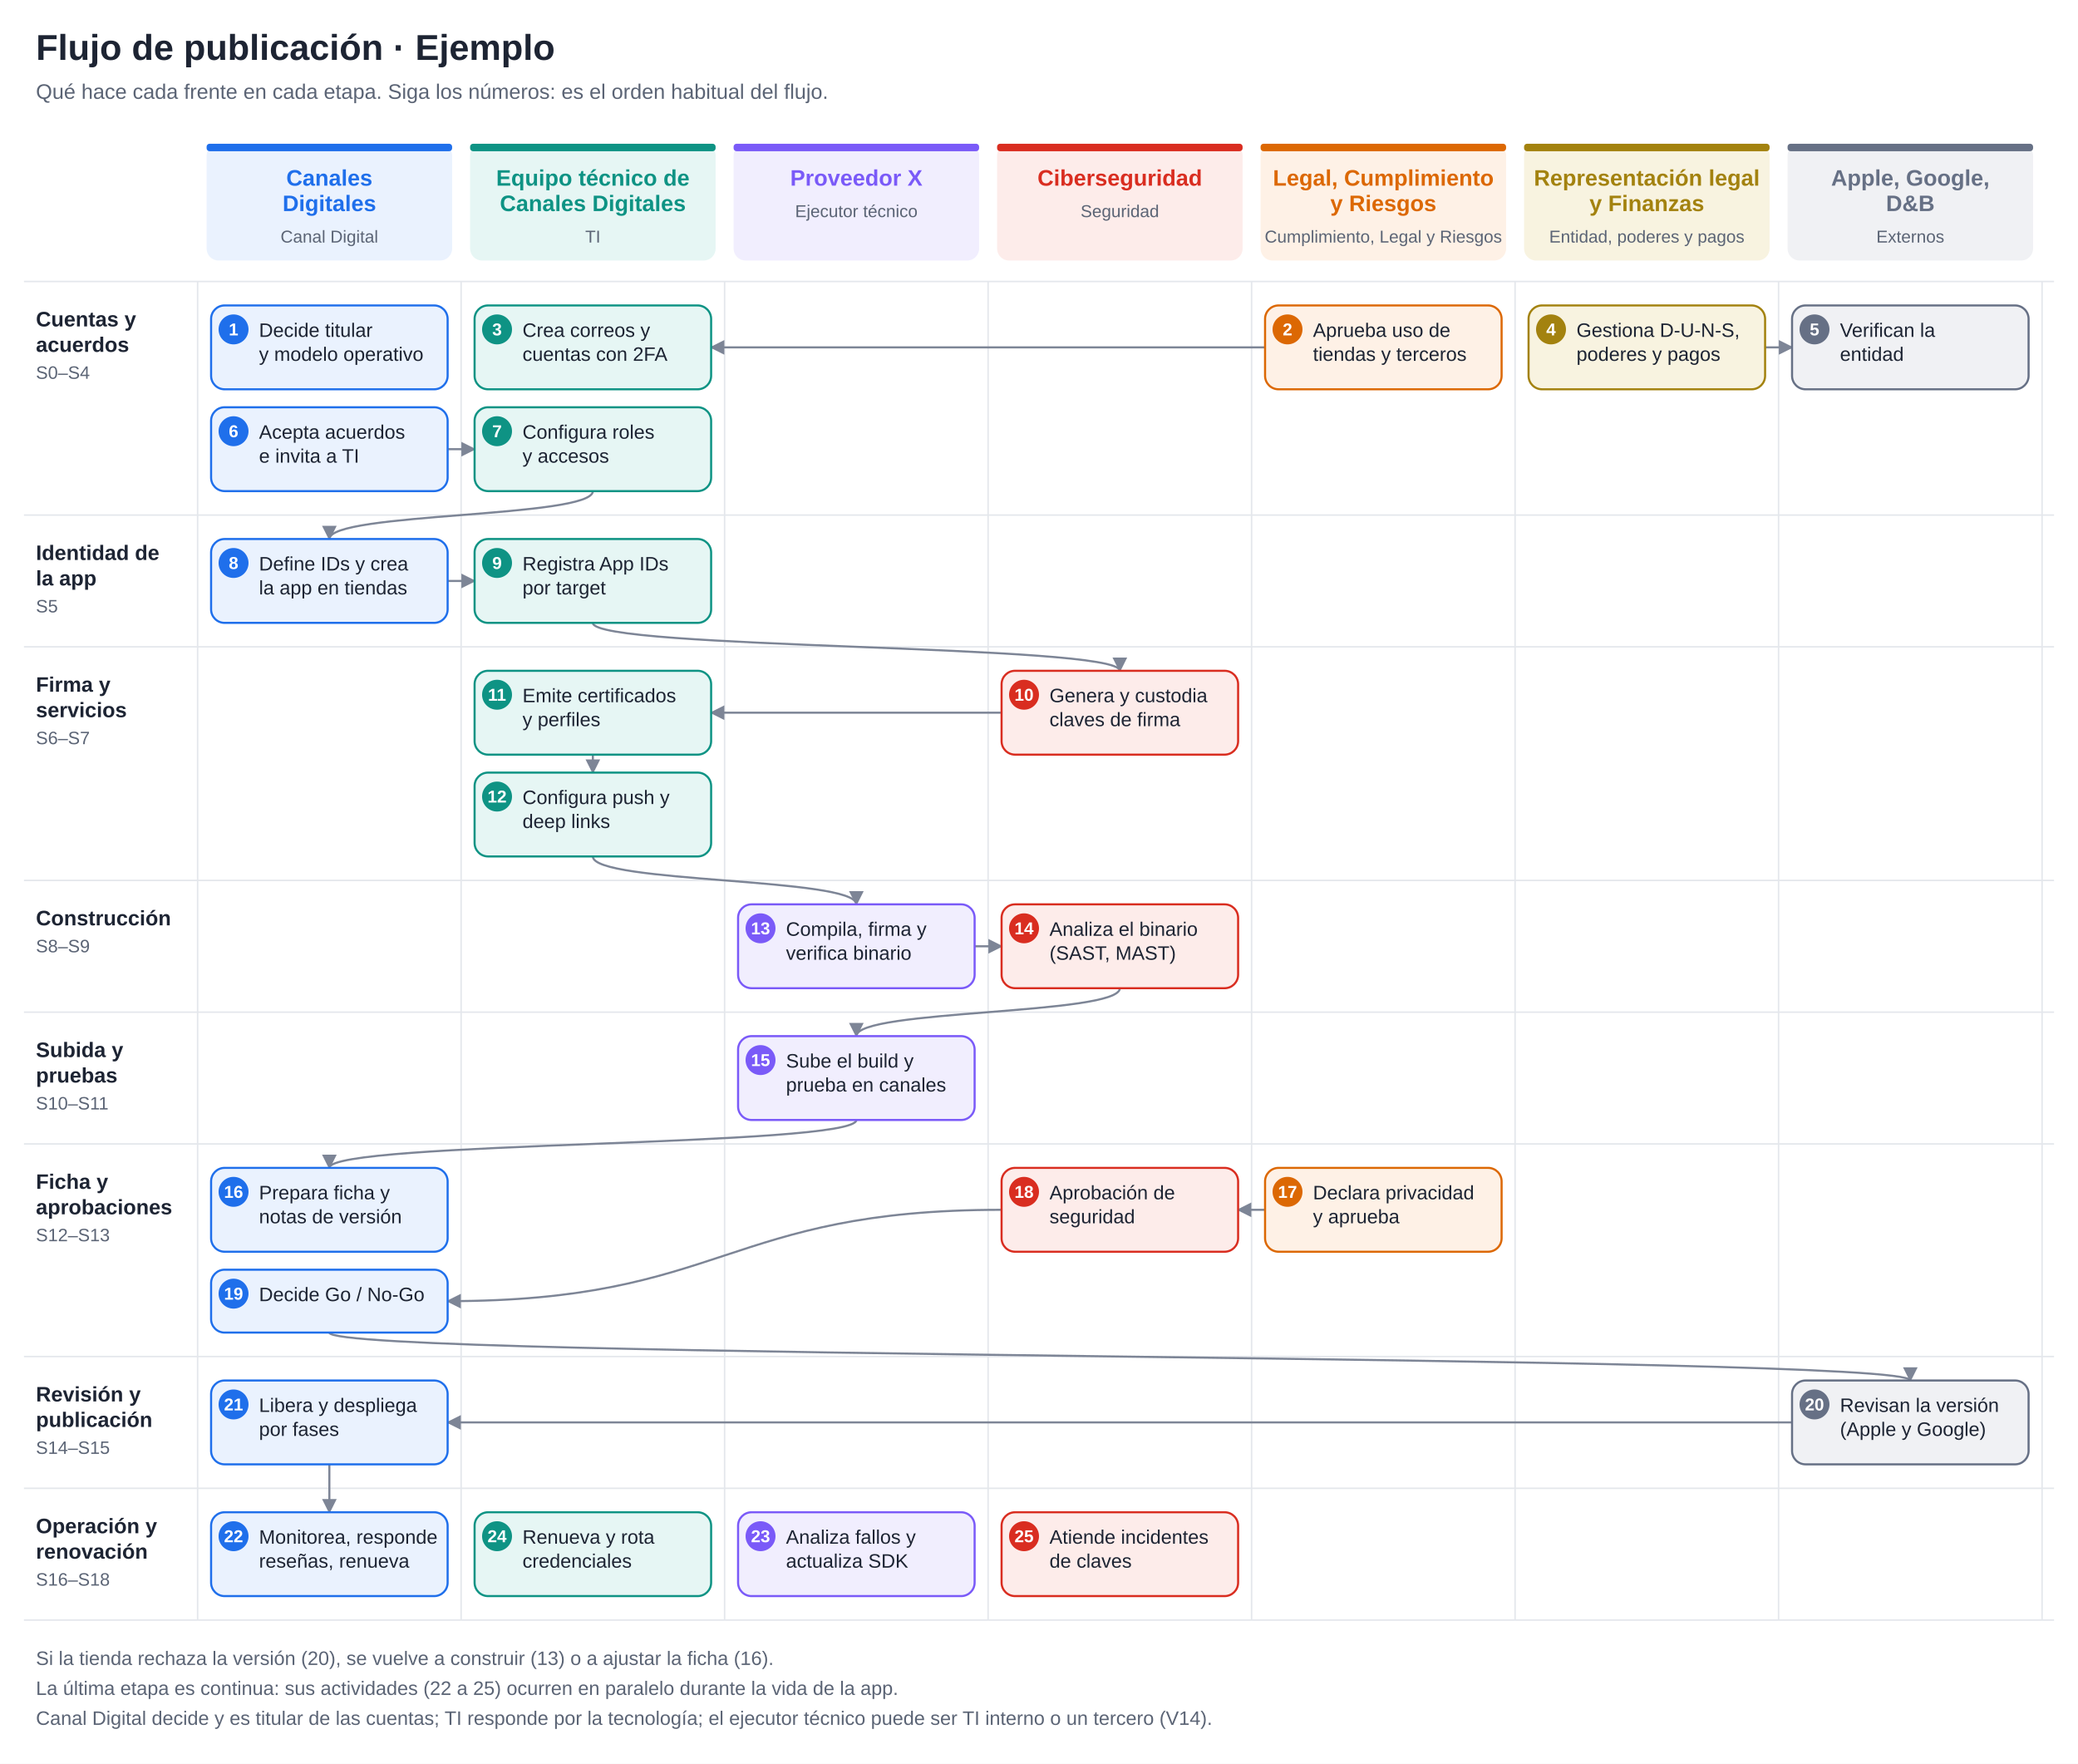
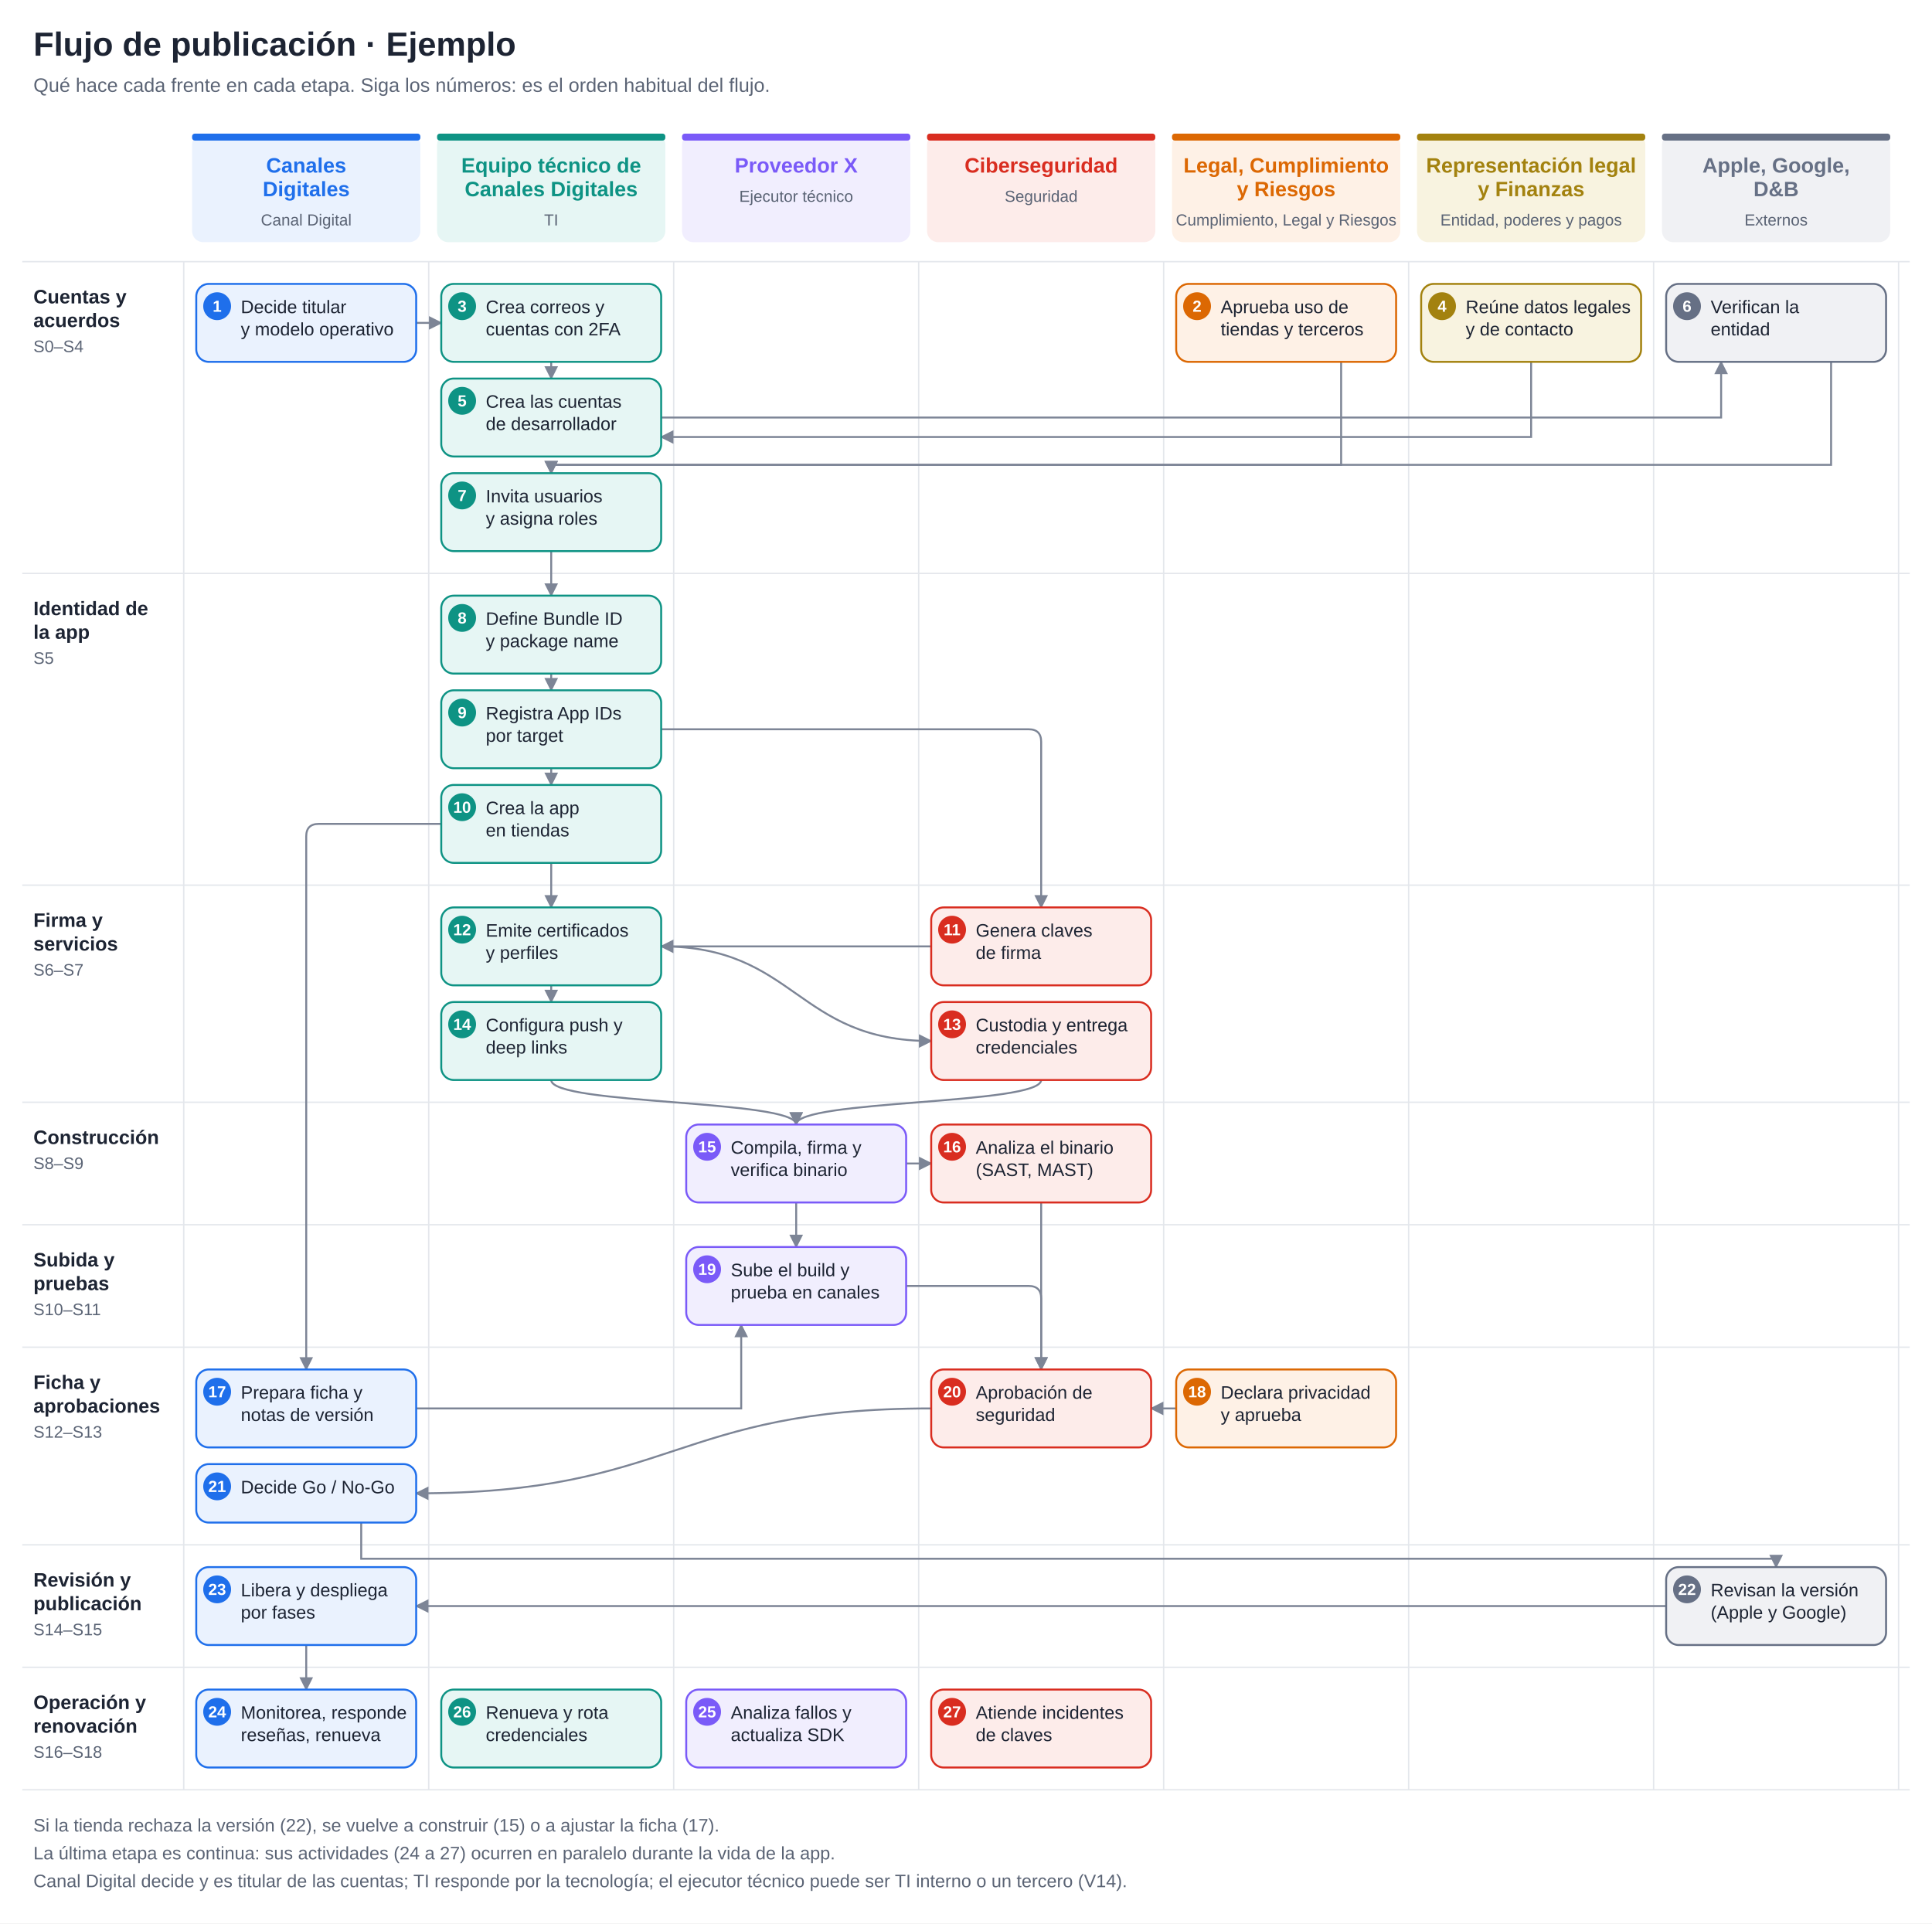
- <svg xmlns="http://www.w3.org/2000/svg" viewBox="0 0 1388 1178" width="1388" height="1178" font-family="Calibri, Carlito, 'Segoe UI', Arial, sans-serif">
-   <rect width="1388" height="1178" fill="#FFFFFF" />
+ <svg xmlns="http://www.w3.org/2000/svg" viewBox="0 0 1388 1382" width="1388" height="1382" font-family="Calibri, Carlito, 'Segoe UI', Arial, sans-serif">
+   <rect width="1388" height="1382" fill="#FFFFFF" />
  <defs>
    <marker id="ah" viewBox="0 0 10 10" refX="9" refY="5" markerWidth="7" markerHeight="7" orient="auto-start-reverse">
      <path d="M0 0L10 5L0 10z" fill="#7D8596" />
    </marker>
  </defs>
  <text x="24" y="40" font-size="24" font-weight="700" fill="#1D2433">Flujo de publicación · Ejemplo</text>
  <text x="24" y="66" font-size="14" fill="#5B6475">Qué hace cada frente en cada etapa. Siga los números: es el orden habitual del flujo.</text>
  <rect x="138" y="96" width="164" height="78" rx="8" fill="#EAF2FE" />
  <rect x="138" y="96" width="164" height="5" rx="2" fill="#1F6FEB" />
  <text x="220.0" y="124" text-anchor="middle" font-size="15" font-weight="700" fill="#1F6FEB">Canales</text>
  <text x="220.0" y="141" text-anchor="middle" font-size="15" font-weight="700" fill="#1F6FEB">Digitales</text>
  <text x="220.0" y="162" text-anchor="middle" font-size="11.5" fill="#5B6475">Canal Digital</text>
  <rect x="314" y="96" width="164" height="78" rx="8" fill="#E6F6F4" />
  <rect x="314" y="96" width="164" height="5" rx="2" fill="#0E9384" />
  <text x="396.0" y="124" text-anchor="middle" font-size="15" font-weight="700" fill="#0E9384">Equipo técnico de</text>
  <text x="396.0" y="141" text-anchor="middle" font-size="15" font-weight="700" fill="#0E9384">Canales Digitales</text>
  <text x="396.0" y="162" text-anchor="middle" font-size="11.5" fill="#5B6475">TI</text>
  <rect x="490" y="96" width="164" height="78" rx="8" fill="#F1EEFE" />
  <rect x="490" y="96" width="164" height="5" rx="2" fill="#7A5AF8" />
  <text x="572.0" y="124" text-anchor="middle" font-size="15" font-weight="700" fill="#7A5AF8">Proveedor X</text>
  <text x="572.0" y="145" text-anchor="middle" font-size="11.5" fill="#5B6475">Ejecutor técnico</text>
  <rect x="666" y="96" width="164" height="78" rx="8" fill="#FDECEA" />
  <rect x="666" y="96" width="164" height="5" rx="2" fill="#D92D20" />
  <text x="748.0" y="124" text-anchor="middle" font-size="15" font-weight="700" fill="#D92D20">Ciberseguridad</text>
  <text x="748.0" y="145" text-anchor="middle" font-size="11.5" fill="#5B6475">Seguridad</text>
  <rect x="842" y="96" width="164" height="78" rx="8" fill="#FEF1E6" />
  <rect x="842" y="96" width="164" height="5" rx="2" fill="#DC6803" />
  <text x="924.0" y="124" text-anchor="middle" font-size="15" font-weight="700" fill="#DC6803">Legal, Cumplimiento</text>
  <text x="924.0" y="141" text-anchor="middle" font-size="15" font-weight="700" fill="#DC6803">y Riesgos</text>
  <text x="924.0" y="162" text-anchor="middle" font-size="11.5" fill="#5B6475">Cumplimiento, Legal y Riesgos</text>
  <rect x="1018" y="96" width="164" height="78" rx="8" fill="#F8F3E0" />
  <rect x="1018" y="96" width="164" height="5" rx="2" fill="#A3820F" />
  <text x="1100.0" y="124" text-anchor="middle" font-size="15" font-weight="700" fill="#A3820F">Representación legal</text>
  <text x="1100.0" y="141" text-anchor="middle" font-size="15" font-weight="700" fill="#A3820F">y Finanzas</text>
  <text x="1100.0" y="162" text-anchor="middle" font-size="11.5" fill="#5B6475">Entidad, poderes y pagos</text>
  <rect x="1194" y="96" width="164" height="78" rx="8" fill="#F0F1F4" />
  <rect x="1194" y="96" width="164" height="5" rx="2" fill="#667085" />
  <text x="1276.0" y="124" text-anchor="middle" font-size="15" font-weight="700" fill="#667085">Apple, Google,</text>
  <text x="1276.0" y="141" text-anchor="middle" font-size="15" font-weight="700" fill="#667085">D&amp;B</text>
  <text x="1276.0" y="162" text-anchor="middle" font-size="11.5" fill="#5B6475">Externos</text>
-   <line x1="132" x2="132" y1="188" y2="1082" stroke="#E4E7EC" />
-   <line x1="308" x2="308" y1="188" y2="1082" stroke="#E4E7EC" />
-   <line x1="484" x2="484" y1="188" y2="1082" stroke="#E4E7EC" />
-   <line x1="660" x2="660" y1="188" y2="1082" stroke="#E4E7EC" />
-   <line x1="836" x2="836" y1="188" y2="1082" stroke="#E4E7EC" />
-   <line x1="1012" x2="1012" y1="188" y2="1082" stroke="#E4E7EC" />
-   <line x1="1188" x2="1188" y1="188" y2="1082" stroke="#E4E7EC" />
-   <line x1="1364" x2="1364" y1="188" y2="1082" stroke="#E4E7EC" />
+   <line x1="132" x2="132" y1="188" y2="1286" stroke="#E4E7EC" />
+   <line x1="308" x2="308" y1="188" y2="1286" stroke="#E4E7EC" />
+   <line x1="484" x2="484" y1="188" y2="1286" stroke="#E4E7EC" />
+   <line x1="660" x2="660" y1="188" y2="1286" stroke="#E4E7EC" />
+   <line x1="836" x2="836" y1="188" y2="1286" stroke="#E4E7EC" />
+   <line x1="1012" x2="1012" y1="188" y2="1286" stroke="#E4E7EC" />
+   <line x1="1188" x2="1188" y1="188" y2="1286" stroke="#E4E7EC" />
+   <line x1="1364" x2="1364" y1="188" y2="1286" stroke="#E4E7EC" />
  <line x1="16" x2="1372" y1="188" y2="188" stroke="#E4E7EC" />
-   <line x1="16" x2="1372" y1="344" y2="344" stroke="#E4E7EC" />
-   <line x1="16" x2="1372" y1="432" y2="432" stroke="#E4E7EC" />
-   <line x1="16" x2="1372" y1="588" y2="588" stroke="#E4E7EC" />
-   <line x1="16" x2="1372" y1="676" y2="676" stroke="#E4E7EC" />
-   <line x1="16" x2="1372" y1="764" y2="764" stroke="#E4E7EC" />
-   <line x1="16" x2="1372" y1="906" y2="906" stroke="#E4E7EC" />
-   <line x1="16" x2="1372" y1="994" y2="994" stroke="#E4E7EC" />
-   <line x1="16" x2="1372" y1="1082" y2="1082" stroke="#E4E7EC" />
+   <line x1="16" x2="1372" y1="412" y2="412" stroke="#E4E7EC" />
+   <line x1="16" x2="1372" y1="636" y2="636" stroke="#E4E7EC" />
+   <line x1="16" x2="1372" y1="792" y2="792" stroke="#E4E7EC" />
+   <line x1="16" x2="1372" y1="880" y2="880" stroke="#E4E7EC" />
+   <line x1="16" x2="1372" y1="968" y2="968" stroke="#E4E7EC" />
+   <line x1="16" x2="1372" y1="1110" y2="1110" stroke="#E4E7EC" />
+   <line x1="16" x2="1372" y1="1198" y2="1198" stroke="#E4E7EC" />
+   <line x1="16" x2="1372" y1="1286" y2="1286" stroke="#E4E7EC" />
  <text x="24" y="218" font-size="14" font-weight="700" fill="#1D2433">Cuentas y</text>
  <text x="24" y="235" font-size="14" font-weight="700" fill="#1D2433">acuerdos</text>
  <text x="24" y="253" font-size="12" fill="#5B6475">S0–S4</text>
-   <text x="24" y="374" font-size="14" font-weight="700" fill="#1D2433">Identidad de</text>
-   <text x="24" y="391" font-size="14" font-weight="700" fill="#1D2433">la app</text>
-   <text x="24" y="409" font-size="12" fill="#5B6475">S5</text>
-   <text x="24" y="462" font-size="14" font-weight="700" fill="#1D2433">Firma y</text>
-   <text x="24" y="479" font-size="14" font-weight="700" fill="#1D2433">servicios</text>
-   <text x="24" y="497" font-size="12" fill="#5B6475">S6–S7</text>
-   <text x="24" y="618" font-size="14" font-weight="700" fill="#1D2433">Construcción</text>
-   <text x="24" y="636" font-size="12" fill="#5B6475">S8–S9</text>
-   <text x="24" y="706" font-size="14" font-weight="700" fill="#1D2433">Subida y</text>
-   <text x="24" y="723" font-size="14" font-weight="700" fill="#1D2433">pruebas</text>
-   <text x="24" y="741" font-size="12" fill="#5B6475">S10–S11</text>
-   <text x="24" y="794" font-size="14" font-weight="700" fill="#1D2433">Ficha y</text>
-   <text x="24" y="811" font-size="14" font-weight="700" fill="#1D2433">aprobaciones</text>
-   <text x="24" y="829" font-size="12" fill="#5B6475">S12–S13</text>
-   <text x="24" y="936" font-size="14" font-weight="700" fill="#1D2433">Revisión y</text>
-   <text x="24" y="953" font-size="14" font-weight="700" fill="#1D2433">publicación</text>
-   <text x="24" y="971" font-size="12" fill="#5B6475">S14–S15</text>
-   <text x="24" y="1024" font-size="14" font-weight="700" fill="#1D2433">Operación y</text>
-   <text x="24" y="1041" font-size="14" font-weight="700" fill="#1D2433">renovación</text>
-   <text x="24" y="1059" font-size="12" fill="#5B6475">S16–S18</text>
-   <path d="M845.0 232.0C660.0 232.0 660.0 232.0 475.0 232.0" fill="none" stroke="#7D8596" stroke-width="1.4" marker-end="url(#ah)" />
-   <path d="M1179.0 232.0C1188.0 232.0 1188.0 232.0 1197.0 232.0" fill="none" stroke="#7D8596" stroke-width="1.4" marker-end="url(#ah)" />
-   <path d="M299.0 300.0C308.0 300.0 308.0 300.0 317.0 300.0" fill="none" stroke="#7D8596" stroke-width="1.4" marker-end="url(#ah)" />
-   <path d="M396.0 328C396.0 346 220.0 342 220.0 360" fill="none" stroke="#7D8596" stroke-width="1.4" marker-end="url(#ah)" />
-   <path d="M299.0 388.0C308.0 388.0 308.0 388.0 317.0 388.0" fill="none" stroke="#7D8596" stroke-width="1.4" marker-end="url(#ah)" />
-   <path d="M396.0 416C396.0 434 748.0 430 748.0 448" fill="none" stroke="#7D8596" stroke-width="1.4" marker-end="url(#ah)" />
-   <path d="M669.0 476.0C572.0 476.0 572.0 476.0 475.0 476.0" fill="none" stroke="#7D8596" stroke-width="1.4" marker-end="url(#ah)" />
-   <path d="M396.0 504C396.0 522 396.0 498 396.0 516" fill="none" stroke="#7D8596" stroke-width="1.4" marker-end="url(#ah)" />
-   <path d="M396.0 572C396.0 590 572.0 586 572.0 604" fill="none" stroke="#7D8596" stroke-width="1.4" marker-end="url(#ah)" />
-   <path d="M651.0 632.0C660.0 632.0 660.0 632.0 669.0 632.0" fill="none" stroke="#7D8596" stroke-width="1.4" marker-end="url(#ah)" />
-   <path d="M748.0 660C748.0 678 572.0 674 572.0 692" fill="none" stroke="#7D8596" stroke-width="1.4" marker-end="url(#ah)" />
-   <path d="M572.0 748C572.0 766 220.0 762 220.0 780" fill="none" stroke="#7D8596" stroke-width="1.4" marker-end="url(#ah)" />
-   <path d="M845.0 808.0C836.0 808.0 836.0 808.0 827.0 808.0" fill="none" stroke="#7D8596" stroke-width="1.4" marker-end="url(#ah)" />
-   <path d="M669.0 808.0C484.0 808.0 484.0 869.0 299.0 869.0" fill="none" stroke="#7D8596" stroke-width="1.4" marker-end="url(#ah)" />
-   <path d="M220.0 890C220.0 908 1276.0 904 1276.0 922" fill="none" stroke="#7D8596" stroke-width="1.4" marker-end="url(#ah)" />
-   <path d="M1197.0 950.0C748.0 950.0 748.0 950.0 299.0 950.0" fill="none" stroke="#7D8596" stroke-width="1.4" marker-end="url(#ah)" />
-   <path d="M220.0 978C220.0 996 220.0 992 220.0 1010" fill="none" stroke="#7D8596" stroke-width="1.4" marker-end="url(#ah)" />
-   <rect x="141.0" y="204" width="158" height="56" rx="9" fill="#EAF2FE" stroke="#1F6FEB" stroke-width="1.4" />
-   <circle cx="156.0" cy="220" r="10" fill="#1F6FEB" />
-   <text x="156.0" y="224" text-anchor="middle" font-size="11.5" font-weight="700" fill="#FFFFFF">1</text>
-   <text x="173.0" y="225" font-size="13" fill="#1D2433">Decide titular</text>
-   <text x="173.0" y="241" font-size="13" fill="#1D2433">y modelo operativo</text>
-   <rect x="845.0" y="204" width="158" height="56" rx="9" fill="#FEF1E6" stroke="#DC6803" stroke-width="1.4" />
-   <circle cx="860.0" cy="220" r="10" fill="#DC6803" />
-   <text x="860.0" y="224" text-anchor="middle" font-size="11.5" font-weight="700" fill="#FFFFFF">2</text>
-   <text x="877.0" y="225" font-size="13" fill="#1D2433">Aprueba uso de</text>
-   <text x="877.0" y="241" font-size="13" fill="#1D2433">tiendas y terceros</text>
-   <rect x="317.0" y="204" width="158" height="56" rx="9" fill="#E6F6F4" stroke="#0E9384" stroke-width="1.4" />
-   <circle cx="332.0" cy="220" r="10" fill="#0E9384" />
-   <text x="332.0" y="224" text-anchor="middle" font-size="11.5" font-weight="700" fill="#FFFFFF">3</text>
-   <text x="349.0" y="225" font-size="13" fill="#1D2433">Crea correos y</text>
-   <text x="349.0" y="241" font-size="13" fill="#1D2433">cuentas con 2FA</text>
-   <rect x="1021.0" y="204" width="158" height="56" rx="9" fill="#F8F3E0" stroke="#A3820F" stroke-width="1.4" />
-   <circle cx="1036.0" cy="220" r="10" fill="#A3820F" />
-   <text x="1036.0" y="224" text-anchor="middle" font-size="11.5" font-weight="700" fill="#FFFFFF">4</text>
-   <text x="1053.0" y="225" font-size="13" fill="#1D2433">Gestiona D-U-N-S,</text>
-   <text x="1053.0" y="241" font-size="13" fill="#1D2433">poderes y pagos</text>
-   <rect x="1197.0" y="204" width="158" height="56" rx="9" fill="#F0F1F4" stroke="#667085" stroke-width="1.4" />
-   <circle cx="1212.0" cy="220" r="10" fill="#667085" />
-   <text x="1212.0" y="224" text-anchor="middle" font-size="11.5" font-weight="700" fill="#FFFFFF">5</text>
-   <text x="1229.0" y="225" font-size="13" fill="#1D2433">Verifican la</text>
-   <text x="1229.0" y="241" font-size="13" fill="#1D2433">entidad</text>
-   <rect x="141.0" y="272" width="158" height="56" rx="9" fill="#EAF2FE" stroke="#1F6FEB" stroke-width="1.4" />
-   <circle cx="156.0" cy="288" r="10" fill="#1F6FEB" />
-   <text x="156.0" y="292" text-anchor="middle" font-size="11.5" font-weight="700" fill="#FFFFFF">6</text>
-   <text x="173.0" y="293" font-size="13" fill="#1D2433">Acepta acuerdos</text>
-   <text x="173.0" y="309" font-size="13" fill="#1D2433">e invita a TI</text>
-   <rect x="317.0" y="272" width="158" height="56" rx="9" fill="#E6F6F4" stroke="#0E9384" stroke-width="1.4" />
-   <circle cx="332.0" cy="288" r="10" fill="#0E9384" />
-   <text x="332.0" y="292" text-anchor="middle" font-size="11.5" font-weight="700" fill="#FFFFFF">7</text>
-   <text x="349.0" y="293" font-size="13" fill="#1D2433">Configura roles</text>
-   <text x="349.0" y="309" font-size="13" fill="#1D2433">y accesos</text>
-   <rect x="141.0" y="360" width="158" height="56" rx="9" fill="#EAF2FE" stroke="#1F6FEB" stroke-width="1.4" />
-   <circle cx="156.0" cy="376" r="10" fill="#1F6FEB" />
-   <text x="156.0" y="380" text-anchor="middle" font-size="11.5" font-weight="700" fill="#FFFFFF">8</text>
-   <text x="173.0" y="381" font-size="13" fill="#1D2433">Define IDs y crea</text>
-   <text x="173.0" y="397" font-size="13" fill="#1D2433">la app en tiendas</text>
-   <rect x="317.0" y="360" width="158" height="56" rx="9" fill="#E6F6F4" stroke="#0E9384" stroke-width="1.4" />
-   <circle cx="332.0" cy="376" r="10" fill="#0E9384" />
-   <text x="332.0" y="380" text-anchor="middle" font-size="11.5" font-weight="700" fill="#FFFFFF">9</text>
-   <text x="349.0" y="381" font-size="13" fill="#1D2433">Registra App IDs</text>
-   <text x="349.0" y="397" font-size="13" fill="#1D2433">por target</text>
-   <rect x="669.0" y="448" width="158" height="56" rx="9" fill="#FDECEA" stroke="#D92D20" stroke-width="1.4" />
-   <circle cx="684.0" cy="464" r="10" fill="#D92D20" />
-   <text x="684.0" y="468" text-anchor="middle" font-size="11.5" font-weight="700" fill="#FFFFFF">10</text>
-   <text x="701.0" y="469" font-size="13" fill="#1D2433">Genera y custodia</text>
-   <text x="701.0" y="485" font-size="13" fill="#1D2433">claves de firma</text>
-   <rect x="317.0" y="448" width="158" height="56" rx="9" fill="#E6F6F4" stroke="#0E9384" stroke-width="1.4" />
-   <circle cx="332.0" cy="464" r="10" fill="#0E9384" />
-   <text x="332.0" y="468" text-anchor="middle" font-size="11.5" font-weight="700" fill="#FFFFFF">11</text>
-   <text x="349.0" y="469" font-size="13" fill="#1D2433">Emite certificados</text>
-   <text x="349.0" y="485" font-size="13" fill="#1D2433">y perfiles</text>
-   <rect x="317.0" y="516" width="158" height="56" rx="9" fill="#E6F6F4" stroke="#0E9384" stroke-width="1.4" />
-   <circle cx="332.0" cy="532" r="10" fill="#0E9384" />
-   <text x="332.0" y="536" text-anchor="middle" font-size="11.5" font-weight="700" fill="#FFFFFF">12</text>
-   <text x="349.0" y="537" font-size="13" fill="#1D2433">Configura push y</text>
-   <text x="349.0" y="553" font-size="13" fill="#1D2433">deep links</text>
-   <rect x="493.0" y="604" width="158" height="56" rx="9" fill="#F1EEFE" stroke="#7A5AF8" stroke-width="1.4" />
-   <circle cx="508.0" cy="620" r="10" fill="#7A5AF8" />
-   <text x="508.0" y="624" text-anchor="middle" font-size="11.5" font-weight="700" fill="#FFFFFF">13</text>
-   <text x="525.0" y="625" font-size="13" fill="#1D2433">Compila, firma y</text>
-   <text x="525.0" y="641" font-size="13" fill="#1D2433">verifica binario</text>
-   <rect x="669.0" y="604" width="158" height="56" rx="9" fill="#FDECEA" stroke="#D92D20" stroke-width="1.4" />
-   <circle cx="684.0" cy="620" r="10" fill="#D92D20" />
-   <text x="684.0" y="624" text-anchor="middle" font-size="11.5" font-weight="700" fill="#FFFFFF">14</text>
-   <text x="701.0" y="625" font-size="13" fill="#1D2433">Analiza el binario</text>
-   <text x="701.0" y="641" font-size="13" fill="#1D2433">(SAST, MAST)</text>
-   <rect x="493.0" y="692" width="158" height="56" rx="9" fill="#F1EEFE" stroke="#7A5AF8" stroke-width="1.4" />
-   <circle cx="508.0" cy="708" r="10" fill="#7A5AF8" />
-   <text x="508.0" y="712" text-anchor="middle" font-size="11.5" font-weight="700" fill="#FFFFFF">15</text>
-   <text x="525.0" y="713" font-size="13" fill="#1D2433">Sube el build y</text>
-   <text x="525.0" y="729" font-size="13" fill="#1D2433">prueba en canales</text>
-   <rect x="141.0" y="780" width="158" height="56" rx="9" fill="#EAF2FE" stroke="#1F6FEB" stroke-width="1.4" />
-   <circle cx="156.0" cy="796" r="10" fill="#1F6FEB" />
-   <text x="156.0" y="800" text-anchor="middle" font-size="11.5" font-weight="700" fill="#FFFFFF">16</text>
-   <text x="173.0" y="801" font-size="13" fill="#1D2433">Prepara ficha y</text>
-   <text x="173.0" y="817" font-size="13" fill="#1D2433">notas de versión</text>
-   <rect x="845.0" y="780" width="158" height="56" rx="9" fill="#FEF1E6" stroke="#DC6803" stroke-width="1.4" />
-   <circle cx="860.0" cy="796" r="10" fill="#DC6803" />
-   <text x="860.0" y="800" text-anchor="middle" font-size="11.5" font-weight="700" fill="#FFFFFF">17</text>
-   <text x="877.0" y="801" font-size="13" fill="#1D2433">Declara privacidad</text>
-   <text x="877.0" y="817" font-size="13" fill="#1D2433">y aprueba</text>
-   <rect x="669.0" y="780" width="158" height="56" rx="9" fill="#FDECEA" stroke="#D92D20" stroke-width="1.4" />
-   <circle cx="684.0" cy="796" r="10" fill="#D92D20" />
-   <text x="684.0" y="800" text-anchor="middle" font-size="11.5" font-weight="700" fill="#FFFFFF">18</text>
-   <text x="701.0" y="801" font-size="13" fill="#1D2433">Aprobación de</text>
-   <text x="701.0" y="817" font-size="13" fill="#1D2433">seguridad</text>
-   <rect x="141.0" y="848" width="158" height="42" rx="9" fill="#EAF2FE" stroke="#1F6FEB" stroke-width="1.4" />
-   <circle cx="156.0" cy="864" r="10" fill="#1F6FEB" />
-   <text x="156.0" y="868" text-anchor="middle" font-size="11.5" font-weight="700" fill="#FFFFFF">19</text>
-   <text x="173.0" y="869" font-size="13" fill="#1D2433">Decide Go / No-Go</text>
-   <rect x="1197.0" y="922" width="158" height="56" rx="9" fill="#F0F1F4" stroke="#667085" stroke-width="1.4" />
-   <circle cx="1212.0" cy="938" r="10" fill="#667085" />
-   <text x="1212.0" y="942" text-anchor="middle" font-size="11.5" font-weight="700" fill="#FFFFFF">20</text>
-   <text x="1229.0" y="943" font-size="13" fill="#1D2433">Revisan la versión</text>
-   <text x="1229.0" y="959" font-size="13" fill="#1D2433">(Apple y Google)</text>
-   <rect x="141.0" y="922" width="158" height="56" rx="9" fill="#EAF2FE" stroke="#1F6FEB" stroke-width="1.4" />
-   <circle cx="156.0" cy="938" r="10" fill="#1F6FEB" />
-   <text x="156.0" y="942" text-anchor="middle" font-size="11.5" font-weight="700" fill="#FFFFFF">21</text>
-   <text x="173.0" y="943" font-size="13" fill="#1D2433">Libera y despliega</text>
-   <text x="173.0" y="959" font-size="13" fill="#1D2433">por fases</text>
-   <rect x="141.0" y="1010" width="158" height="56" rx="9" fill="#EAF2FE" stroke="#1F6FEB" stroke-width="1.4" />
-   <circle cx="156.0" cy="1026" r="10" fill="#1F6FEB" />
-   <text x="156.0" y="1030" text-anchor="middle" font-size="11.5" font-weight="700" fill="#FFFFFF">22</text>
-   <text x="173.0" y="1031" font-size="13" fill="#1D2433">Monitorea, responde</text>
-   <text x="173.0" y="1047" font-size="13" fill="#1D2433">reseñas, renueva</text>
-   <rect x="493.0" y="1010" width="158" height="56" rx="9" fill="#F1EEFE" stroke="#7A5AF8" stroke-width="1.4" />
-   <circle cx="508.0" cy="1026" r="10" fill="#7A5AF8" />
-   <text x="508.0" y="1030" text-anchor="middle" font-size="11.5" font-weight="700" fill="#FFFFFF">23</text>
-   <text x="525.0" y="1031" font-size="13" fill="#1D2433">Analiza fallos y</text>
-   <text x="525.0" y="1047" font-size="13" fill="#1D2433">actualiza SDK</text>
-   <rect x="317.0" y="1010" width="158" height="56" rx="9" fill="#E6F6F4" stroke="#0E9384" stroke-width="1.4" />
-   <circle cx="332.0" cy="1026" r="10" fill="#0E9384" />
-   <text x="332.0" y="1030" text-anchor="middle" font-size="11.5" font-weight="700" fill="#FFFFFF">24</text>
-   <text x="349.0" y="1031" font-size="13" fill="#1D2433">Renueva y rota</text>
-   <text x="349.0" y="1047" font-size="13" fill="#1D2433">credenciales</text>
-   <rect x="669.0" y="1010" width="158" height="56" rx="9" fill="#FDECEA" stroke="#D92D20" stroke-width="1.4" />
-   <circle cx="684.0" cy="1026" r="10" fill="#D92D20" />
-   <text x="684.0" y="1030" text-anchor="middle" font-size="11.5" font-weight="700" fill="#FFFFFF">25</text>
-   <text x="701.0" y="1031" font-size="13" fill="#1D2433">Atiende incidentes</text>
-   <text x="701.0" y="1047" font-size="13" fill="#1D2433">de claves</text>
-   <text x="24" y="1112" font-size="13" fill="#5B6475">Si la tienda rechaza la versión (20), se vuelve a construir (13) o a ajustar la ficha (16).</text>
-   <text x="24" y="1132" font-size="13" fill="#5B6475">La última etapa es continua: sus actividades (22 a 25) ocurren en paralelo durante la vida de la app.</text>
-   <text x="24" y="1152" font-size="13" fill="#5B6475">Canal Digital decide y es titular de las cuentas; TI responde por la tecnología; el ejecutor técnico puede ser TI interno o un tercero (V14).</text>
+   <text x="24" y="442" font-size="14" font-weight="700" fill="#1D2433">Identidad de</text>
+   <text x="24" y="459" font-size="14" font-weight="700" fill="#1D2433">la app</text>
+   <text x="24" y="477" font-size="12" fill="#5B6475">S5</text>
+   <text x="24" y="666" font-size="14" font-weight="700" fill="#1D2433">Firma y</text>
+   <text x="24" y="683" font-size="14" font-weight="700" fill="#1D2433">servicios</text>
+   <text x="24" y="701" font-size="12" fill="#5B6475">S6–S7</text>
+   <text x="24" y="822" font-size="14" font-weight="700" fill="#1D2433">Construcción</text>
+   <text x="24" y="840" font-size="12" fill="#5B6475">S8–S9</text>
+   <text x="24" y="910" font-size="14" font-weight="700" fill="#1D2433">Subida y</text>
+   <text x="24" y="927" font-size="14" font-weight="700" fill="#1D2433">pruebas</text>
+   <text x="24" y="945" font-size="12" fill="#5B6475">S10–S11</text>
+   <text x="24" y="998" font-size="14" font-weight="700" fill="#1D2433">Ficha y</text>
+   <text x="24" y="1015" font-size="14" font-weight="700" fill="#1D2433">aprobaciones</text>
+   <text x="24" y="1033" font-size="12" fill="#5B6475">S12–S13</text>
+   <text x="24" y="1140" font-size="14" font-weight="700" fill="#1D2433">Revisión y</text>
+   <text x="24" y="1157" font-size="14" font-weight="700" fill="#1D2433">publicación</text>
+   <text x="24" y="1175" font-size="12" fill="#5B6475">S14–S15</text>
+   <text x="24" y="1228" font-size="14" font-weight="700" fill="#1D2433">Operación y</text>
+   <text x="24" y="1245" font-size="14" font-weight="700" fill="#1D2433">renovación</text>
+   <text x="24" y="1263" font-size="12" fill="#5B6475">S16–S18</text>
+   <path d="M299.0 232.0C308.0 232.0 308.0 232.0 317.0 232.0" fill="none" stroke="#7D8596" stroke-width="1.4" marker-end="url(#ah)" />
+   <path d="M396.0 260C396.0 278 396.0 254 396.0 272" fill="none" stroke="#7D8596" stroke-width="1.4" marker-end="url(#ah)" />
+   <path d="M1100.0 260V314.0H475.0" fill="none" stroke="#7D8596" stroke-width="1.4" marker-end="url(#ah)" />
+   <path d="M475.0 300.0H1236.5V260" fill="none" stroke="#7D8596" stroke-width="1.4" marker-end="url(#ah)" />
+   <path d="M963.5 260V334H396.0V340" fill="none" stroke="#7D8596" stroke-width="1.4" marker-end="url(#ah)" />
+   <path d="M1315.5 260V334H396.0V340" fill="none" stroke="#7D8596" stroke-width="1.4" marker-end="url(#ah)" />
+   <path d="M396.0 396C396.0 414 396.0 410 396.0 428" fill="none" stroke="#7D8596" stroke-width="1.4" marker-end="url(#ah)" />
+   <path d="M396.0 484C396.0 502 396.0 478 396.0 496" fill="none" stroke="#7D8596" stroke-width="1.4" marker-end="url(#ah)" />
+   <path d="M396.0 552C396.0 570 396.0 546 396.0 564" fill="none" stroke="#7D8596" stroke-width="1.4" marker-end="url(#ah)" />
+   <path d="M475.0 524.0H739.0Q748.0 524.0 748.0 533.0V652" fill="none" stroke="#7D8596" stroke-width="1.4" marker-end="url(#ah)" />
+   <path d="M396.0 620C396.0 638 396.0 634 396.0 652" fill="none" stroke="#7D8596" stroke-width="1.4" marker-end="url(#ah)" />
+   <path d="M669.0 680.0C572.0 680.0 572.0 680.0 475.0 680.0" fill="none" stroke="#7D8596" stroke-width="1.4" marker-end="url(#ah)" />
+   <path d="M475.0 680.0C572.0 680.0 572.0 748.0 669.0 748.0" fill="none" stroke="#7D8596" stroke-width="1.4" marker-end="url(#ah)" />
+   <path d="M396.0 708C396.0 726 396.0 702 396.0 720" fill="none" stroke="#7D8596" stroke-width="1.4" marker-end="url(#ah)" />
+   <path d="M396.0 776C396.0 794 572.0 790 572.0 808" fill="none" stroke="#7D8596" stroke-width="1.4" marker-end="url(#ah)" />
+   <path d="M748.0 776C748.0 794 572.0 790 572.0 808" fill="none" stroke="#7D8596" stroke-width="1.4" marker-end="url(#ah)" />
+   <path d="M651.0 836.0C660.0 836.0 660.0 836.0 669.0 836.0" fill="none" stroke="#7D8596" stroke-width="1.4" marker-end="url(#ah)" />
+   <path d="M572.0 864C572.0 882 572.0 878 572.0 896" fill="none" stroke="#7D8596" stroke-width="1.4" marker-end="url(#ah)" />
+   <path d="M317.0 592.0H229.0Q220.0 592.0 220.0 601.0V984" fill="none" stroke="#7D8596" stroke-width="1.4" marker-end="url(#ah)" />
+   <path d="M299.0 1012.0H532.5V952" fill="none" stroke="#7D8596" stroke-width="1.4" marker-end="url(#ah)" />
+   <path d="M748.0 864C748.0 924.0 748.0 924.0 748.0 984" fill="none" stroke="#7D8596" stroke-width="1.4" marker-end="url(#ah)" />
+   <path d="M651.0 924.0H739.0Q748.0 924.0 748.0 933.0V984" fill="none" stroke="#7D8596" stroke-width="1.4" marker-end="url(#ah)" />
+   <path d="M845.0 1012.0C836.0 1012.0 836.0 1012.0 827.0 1012.0" fill="none" stroke="#7D8596" stroke-width="1.4" marker-end="url(#ah)" />
+   <path d="M669.0 1012.0C484.0 1012.0 484.0 1073.0 299.0 1073.0" fill="none" stroke="#7D8596" stroke-width="1.4" marker-end="url(#ah)" />
+   <path d="M259.5 1094V1120H1276.0V1126" fill="none" stroke="#7D8596" stroke-width="1.4" marker-end="url(#ah)" />
+   <path d="M1197.0 1154.0C748.0 1154.0 748.0 1154.0 299.0 1154.0" fill="none" stroke="#7D8596" stroke-width="1.4" marker-end="url(#ah)" />
+   <path d="M220.0 1182C220.0 1200 220.0 1196 220.0 1214" fill="none" stroke="#7D8596" stroke-width="1.4" marker-end="url(#ah)" />
+   <g opacity="1">
+     <rect x="141.0" y="204" width="158" height="56" rx="9" fill="#EAF2FE" stroke="#1F6FEB" stroke-width="1.4" />
+     <circle cx="156.0" cy="220" r="10" fill="#1F6FEB" />
+     <text x="156.0" y="224" text-anchor="middle" font-size="11.5" font-weight="700" fill="#FFFFFF">1</text>
+     <text x="173.0" y="225" font-size="13" fill="#1D2433">Decide titular</text>
+     <text x="173.0" y="241" font-size="13" fill="#1D2433">y modelo operativo</text>
+   </g>
+   <g opacity="1">
+     <rect x="845.0" y="204" width="158" height="56" rx="9" fill="#FEF1E6" stroke="#DC6803" stroke-width="1.4" />
+     <circle cx="860.0" cy="220" r="10" fill="#DC6803" />
+     <text x="860.0" y="224" text-anchor="middle" font-size="11.5" font-weight="700" fill="#FFFFFF">2</text>
+     <text x="877.0" y="225" font-size="13" fill="#1D2433">Aprueba uso de</text>
+     <text x="877.0" y="241" font-size="13" fill="#1D2433">tiendas y terceros</text>
+   </g>
+   <g opacity="1">
+     <rect x="317.0" y="204" width="158" height="56" rx="9" fill="#E6F6F4" stroke="#0E9384" stroke-width="1.4" />
+     <circle cx="332.0" cy="220" r="10" fill="#0E9384" />
+     <text x="332.0" y="224" text-anchor="middle" font-size="11.5" font-weight="700" fill="#FFFFFF">3</text>
+     <text x="349.0" y="225" font-size="13" fill="#1D2433">Crea correos y</text>
+     <text x="349.0" y="241" font-size="13" fill="#1D2433">cuentas con 2FA</text>
+   </g>
+   <g opacity="1">
+     <rect x="1021.0" y="204" width="158" height="56" rx="9" fill="#F8F3E0" stroke="#A3820F" stroke-width="1.4" />
+     <circle cx="1036.0" cy="220" r="10" fill="#A3820F" />
+     <text x="1036.0" y="224" text-anchor="middle" font-size="11.5" font-weight="700" fill="#FFFFFF">4</text>
+     <text x="1053.0" y="225" font-size="13" fill="#1D2433">Reúne datos legales</text>
+     <text x="1053.0" y="241" font-size="13" fill="#1D2433">y de contacto</text>
+   </g>
+   <g opacity="1">
+     <rect x="317.0" y="272" width="158" height="56" rx="9" fill="#E6F6F4" stroke="#0E9384" stroke-width="1.4" />
+     <circle cx="332.0" cy="288" r="10" fill="#0E9384" />
+     <text x="332.0" y="292" text-anchor="middle" font-size="11.5" font-weight="700" fill="#FFFFFF">5</text>
+     <text x="349.0" y="293" font-size="13" fill="#1D2433">Crea las cuentas</text>
+     <text x="349.0" y="309" font-size="13" fill="#1D2433">de desarrollador</text>
+   </g>
+   <g opacity="1">
+     <rect x="1197.0" y="204" width="158" height="56" rx="9" fill="#F0F1F4" stroke="#667085" stroke-width="1.4" />
+     <circle cx="1212.0" cy="220" r="10" fill="#667085" />
+     <text x="1212.0" y="224" text-anchor="middle" font-size="11.5" font-weight="700" fill="#FFFFFF">6</text>
+     <text x="1229.0" y="225" font-size="13" fill="#1D2433">Verifican la</text>
+     <text x="1229.0" y="241" font-size="13" fill="#1D2433">entidad</text>
+   </g>
+   <g opacity="1">
+     <rect x="317.0" y="340" width="158" height="56" rx="9" fill="#E6F6F4" stroke="#0E9384" stroke-width="1.4" />
+     <circle cx="332.0" cy="356" r="10" fill="#0E9384" />
+     <text x="332.0" y="360" text-anchor="middle" font-size="11.5" font-weight="700" fill="#FFFFFF">7</text>
+     <text x="349.0" y="361" font-size="13" fill="#1D2433">Invita usuarios</text>
+     <text x="349.0" y="377" font-size="13" fill="#1D2433">y asigna roles</text>
+   </g>
+   <g opacity="1">
+     <rect x="317.0" y="428" width="158" height="56" rx="9" fill="#E6F6F4" stroke="#0E9384" stroke-width="1.4" />
+     <circle cx="332.0" cy="444" r="10" fill="#0E9384" />
+     <text x="332.0" y="448" text-anchor="middle" font-size="11.5" font-weight="700" fill="#FFFFFF">8</text>
+     <text x="349.0" y="449" font-size="13" fill="#1D2433">Define Bundle ID</text>
+     <text x="349.0" y="465" font-size="13" fill="#1D2433">y package name</text>
+   </g>
+   <g opacity="1">
+     <rect x="317.0" y="496" width="158" height="56" rx="9" fill="#E6F6F4" stroke="#0E9384" stroke-width="1.4" />
+     <circle cx="332.0" cy="512" r="10" fill="#0E9384" />
+     <text x="332.0" y="516" text-anchor="middle" font-size="11.5" font-weight="700" fill="#FFFFFF">9</text>
+     <text x="349.0" y="517" font-size="13" fill="#1D2433">Registra App IDs</text>
+     <text x="349.0" y="533" font-size="13" fill="#1D2433">por target</text>
+   </g>
+   <g opacity="1">
+     <rect x="317.0" y="564" width="158" height="56" rx="9" fill="#E6F6F4" stroke="#0E9384" stroke-width="1.4" />
+     <circle cx="332.0" cy="580" r="10" fill="#0E9384" />
+     <text x="332.0" y="584" text-anchor="middle" font-size="11.5" font-weight="700" fill="#FFFFFF">10</text>
+     <text x="349.0" y="585" font-size="13" fill="#1D2433">Crea la app</text>
+     <text x="349.0" y="601" font-size="13" fill="#1D2433">en tiendas</text>
+   </g>
+   <g opacity="1">
+     <rect x="669.0" y="652" width="158" height="56" rx="9" fill="#FDECEA" stroke="#D92D20" stroke-width="1.4" />
+     <circle cx="684.0" cy="668" r="10" fill="#D92D20" />
+     <text x="684.0" y="672" text-anchor="middle" font-size="11.5" font-weight="700" fill="#FFFFFF">11</text>
+     <text x="701.0" y="673" font-size="13" fill="#1D2433">Genera claves</text>
+     <text x="701.0" y="689" font-size="13" fill="#1D2433">de firma</text>
+   </g>
+   <g opacity="1">
+     <rect x="317.0" y="652" width="158" height="56" rx="9" fill="#E6F6F4" stroke="#0E9384" stroke-width="1.4" />
+     <circle cx="332.0" cy="668" r="10" fill="#0E9384" />
+     <text x="332.0" y="672" text-anchor="middle" font-size="11.5" font-weight="700" fill="#FFFFFF">12</text>
+     <text x="349.0" y="673" font-size="13" fill="#1D2433">Emite certificados</text>
+     <text x="349.0" y="689" font-size="13" fill="#1D2433">y perfiles</text>
+   </g>
+   <g opacity="1">
+     <rect x="669.0" y="720" width="158" height="56" rx="9" fill="#FDECEA" stroke="#D92D20" stroke-width="1.4" />
+     <circle cx="684.0" cy="736" r="10" fill="#D92D20" />
+     <text x="684.0" y="740" text-anchor="middle" font-size="11.5" font-weight="700" fill="#FFFFFF">13</text>
+     <text x="701.0" y="741" font-size="13" fill="#1D2433">Custodia y entrega</text>
+     <text x="701.0" y="757" font-size="13" fill="#1D2433">credenciales</text>
+   </g>
+   <g opacity="1">
+     <rect x="317.0" y="720" width="158" height="56" rx="9" fill="#E6F6F4" stroke="#0E9384" stroke-width="1.4" />
+     <circle cx="332.0" cy="736" r="10" fill="#0E9384" />
+     <text x="332.0" y="740" text-anchor="middle" font-size="11.5" font-weight="700" fill="#FFFFFF">14</text>
+     <text x="349.0" y="741" font-size="13" fill="#1D2433">Configura push y</text>
+     <text x="349.0" y="757" font-size="13" fill="#1D2433">deep links</text>
+   </g>
+   <g opacity="1">
+     <rect x="493.0" y="808" width="158" height="56" rx="9" fill="#F1EEFE" stroke="#7A5AF8" stroke-width="1.4" />
+     <circle cx="508.0" cy="824" r="10" fill="#7A5AF8" />
+     <text x="508.0" y="828" text-anchor="middle" font-size="11.5" font-weight="700" fill="#FFFFFF">15</text>
+     <text x="525.0" y="829" font-size="13" fill="#1D2433">Compila, firma y</text>
+     <text x="525.0" y="845" font-size="13" fill="#1D2433">verifica binario</text>
+   </g>
+   <g opacity="1">
+     <rect x="669.0" y="808" width="158" height="56" rx="9" fill="#FDECEA" stroke="#D92D20" stroke-width="1.4" />
+     <circle cx="684.0" cy="824" r="10" fill="#D92D20" />
+     <text x="684.0" y="828" text-anchor="middle" font-size="11.5" font-weight="700" fill="#FFFFFF">16</text>
+     <text x="701.0" y="829" font-size="13" fill="#1D2433">Analiza el binario</text>
+     <text x="701.0" y="845" font-size="13" fill="#1D2433">(SAST, MAST)</text>
+   </g>
+   <g opacity="1">
+     <rect x="141.0" y="984" width="158" height="56" rx="9" fill="#EAF2FE" stroke="#1F6FEB" stroke-width="1.4" />
+     <circle cx="156.0" cy="1000" r="10" fill="#1F6FEB" />
+     <text x="156.0" y="1004" text-anchor="middle" font-size="11.5" font-weight="700" fill="#FFFFFF">17</text>
+     <text x="173.0" y="1005" font-size="13" fill="#1D2433">Prepara ficha y</text>
+     <text x="173.0" y="1021" font-size="13" fill="#1D2433">notas de versión</text>
+   </g>
+   <g opacity="1">
+     <rect x="845.0" y="984" width="158" height="56" rx="9" fill="#FEF1E6" stroke="#DC6803" stroke-width="1.4" />
+     <circle cx="860.0" cy="1000" r="10" fill="#DC6803" />
+     <text x="860.0" y="1004" text-anchor="middle" font-size="11.5" font-weight="700" fill="#FFFFFF">18</text>
+     <text x="877.0" y="1005" font-size="13" fill="#1D2433">Declara privacidad</text>
+     <text x="877.0" y="1021" font-size="13" fill="#1D2433">y aprueba</text>
+   </g>
+   <g opacity="1">
+     <rect x="493.0" y="896" width="158" height="56" rx="9" fill="#F1EEFE" stroke="#7A5AF8" stroke-width="1.4" />
+     <circle cx="508.0" cy="912" r="10" fill="#7A5AF8" />
+     <text x="508.0" y="916" text-anchor="middle" font-size="11.5" font-weight="700" fill="#FFFFFF">19</text>
+     <text x="525.0" y="917" font-size="13" fill="#1D2433">Sube el build y</text>
+     <text x="525.0" y="933" font-size="13" fill="#1D2433">prueba en canales</text>
+   </g>
+   <g opacity="1">
+     <rect x="669.0" y="984" width="158" height="56" rx="9" fill="#FDECEA" stroke="#D92D20" stroke-width="1.4" />
+     <circle cx="684.0" cy="1000" r="10" fill="#D92D20" />
+     <text x="684.0" y="1004" text-anchor="middle" font-size="11.5" font-weight="700" fill="#FFFFFF">20</text>
+     <text x="701.0" y="1005" font-size="13" fill="#1D2433">Aprobación de</text>
+     <text x="701.0" y="1021" font-size="13" fill="#1D2433">seguridad</text>
+   </g>
+   <g opacity="1">
+     <rect x="141.0" y="1052" width="158" height="42" rx="9" fill="#EAF2FE" stroke="#1F6FEB" stroke-width="1.4" />
+     <circle cx="156.0" cy="1068" r="10" fill="#1F6FEB" />
+     <text x="156.0" y="1072" text-anchor="middle" font-size="11.5" font-weight="700" fill="#FFFFFF">21</text>
+     <text x="173.0" y="1073" font-size="13" fill="#1D2433">Decide Go / No-Go</text>
+   </g>
+   <g opacity="1">
+     <rect x="1197.0" y="1126" width="158" height="56" rx="9" fill="#F0F1F4" stroke="#667085" stroke-width="1.4" />
+     <circle cx="1212.0" cy="1142" r="10" fill="#667085" />
+     <text x="1212.0" y="1146" text-anchor="middle" font-size="11.5" font-weight="700" fill="#FFFFFF">22</text>
+     <text x="1229.0" y="1147" font-size="13" fill="#1D2433">Revisan la versión</text>
+     <text x="1229.0" y="1163" font-size="13" fill="#1D2433">(Apple y Google)</text>
+   </g>
+   <g opacity="1">
+     <rect x="141.0" y="1126" width="158" height="56" rx="9" fill="#EAF2FE" stroke="#1F6FEB" stroke-width="1.4" />
+     <circle cx="156.0" cy="1142" r="10" fill="#1F6FEB" />
+     <text x="156.0" y="1146" text-anchor="middle" font-size="11.5" font-weight="700" fill="#FFFFFF">23</text>
+     <text x="173.0" y="1147" font-size="13" fill="#1D2433">Libera y despliega</text>
+     <text x="173.0" y="1163" font-size="13" fill="#1D2433">por fases</text>
+   </g>
+   <g opacity="1">
+     <rect x="141.0" y="1214" width="158" height="56" rx="9" fill="#EAF2FE" stroke="#1F6FEB" stroke-width="1.4" />
+     <circle cx="156.0" cy="1230" r="10" fill="#1F6FEB" />
+     <text x="156.0" y="1234" text-anchor="middle" font-size="11.5" font-weight="700" fill="#FFFFFF">24</text>
+     <text x="173.0" y="1235" font-size="13" fill="#1D2433">Monitorea, responde</text>
+     <text x="173.0" y="1251" font-size="13" fill="#1D2433">reseñas, renueva</text>
+   </g>
+   <g opacity="1">
+     <rect x="493.0" y="1214" width="158" height="56" rx="9" fill="#F1EEFE" stroke="#7A5AF8" stroke-width="1.4" />
+     <circle cx="508.0" cy="1230" r="10" fill="#7A5AF8" />
+     <text x="508.0" y="1234" text-anchor="middle" font-size="11.5" font-weight="700" fill="#FFFFFF">25</text>
+     <text x="525.0" y="1235" font-size="13" fill="#1D2433">Analiza fallos y</text>
+     <text x="525.0" y="1251" font-size="13" fill="#1D2433">actualiza SDK</text>
+   </g>
+   <g opacity="1">
+     <rect x="317.0" y="1214" width="158" height="56" rx="9" fill="#E6F6F4" stroke="#0E9384" stroke-width="1.4" />
+     <circle cx="332.0" cy="1230" r="10" fill="#0E9384" />
+     <text x="332.0" y="1234" text-anchor="middle" font-size="11.5" font-weight="700" fill="#FFFFFF">26</text>
+     <text x="349.0" y="1235" font-size="13" fill="#1D2433">Renueva y rota</text>
+     <text x="349.0" y="1251" font-size="13" fill="#1D2433">credenciales</text>
+   </g>
+   <g opacity="1">
+     <rect x="669.0" y="1214" width="158" height="56" rx="9" fill="#FDECEA" stroke="#D92D20" stroke-width="1.4" />
+     <circle cx="684.0" cy="1230" r="10" fill="#D92D20" />
+     <text x="684.0" y="1234" text-anchor="middle" font-size="11.5" font-weight="700" fill="#FFFFFF">27</text>
+     <text x="701.0" y="1235" font-size="13" fill="#1D2433">Atiende incidentes</text>
+     <text x="701.0" y="1251" font-size="13" fill="#1D2433">de claves</text>
+   </g>
+   <text x="24" y="1316" font-size="13" fill="#5B6475">Si la tienda rechaza la versión (22), se vuelve a construir (15) o a ajustar la ficha (17).</text>
+   <text x="24" y="1336" font-size="13" fill="#5B6475">La última etapa es continua: sus actividades (24 a 27) ocurren en paralelo durante la vida de la app.</text>
+   <text x="24" y="1356" font-size="13" fill="#5B6475">Canal Digital decide y es titular de las cuentas; TI responde por la tecnología; el ejecutor técnico puede ser TI interno o un tercero (V14).</text>
</svg>
